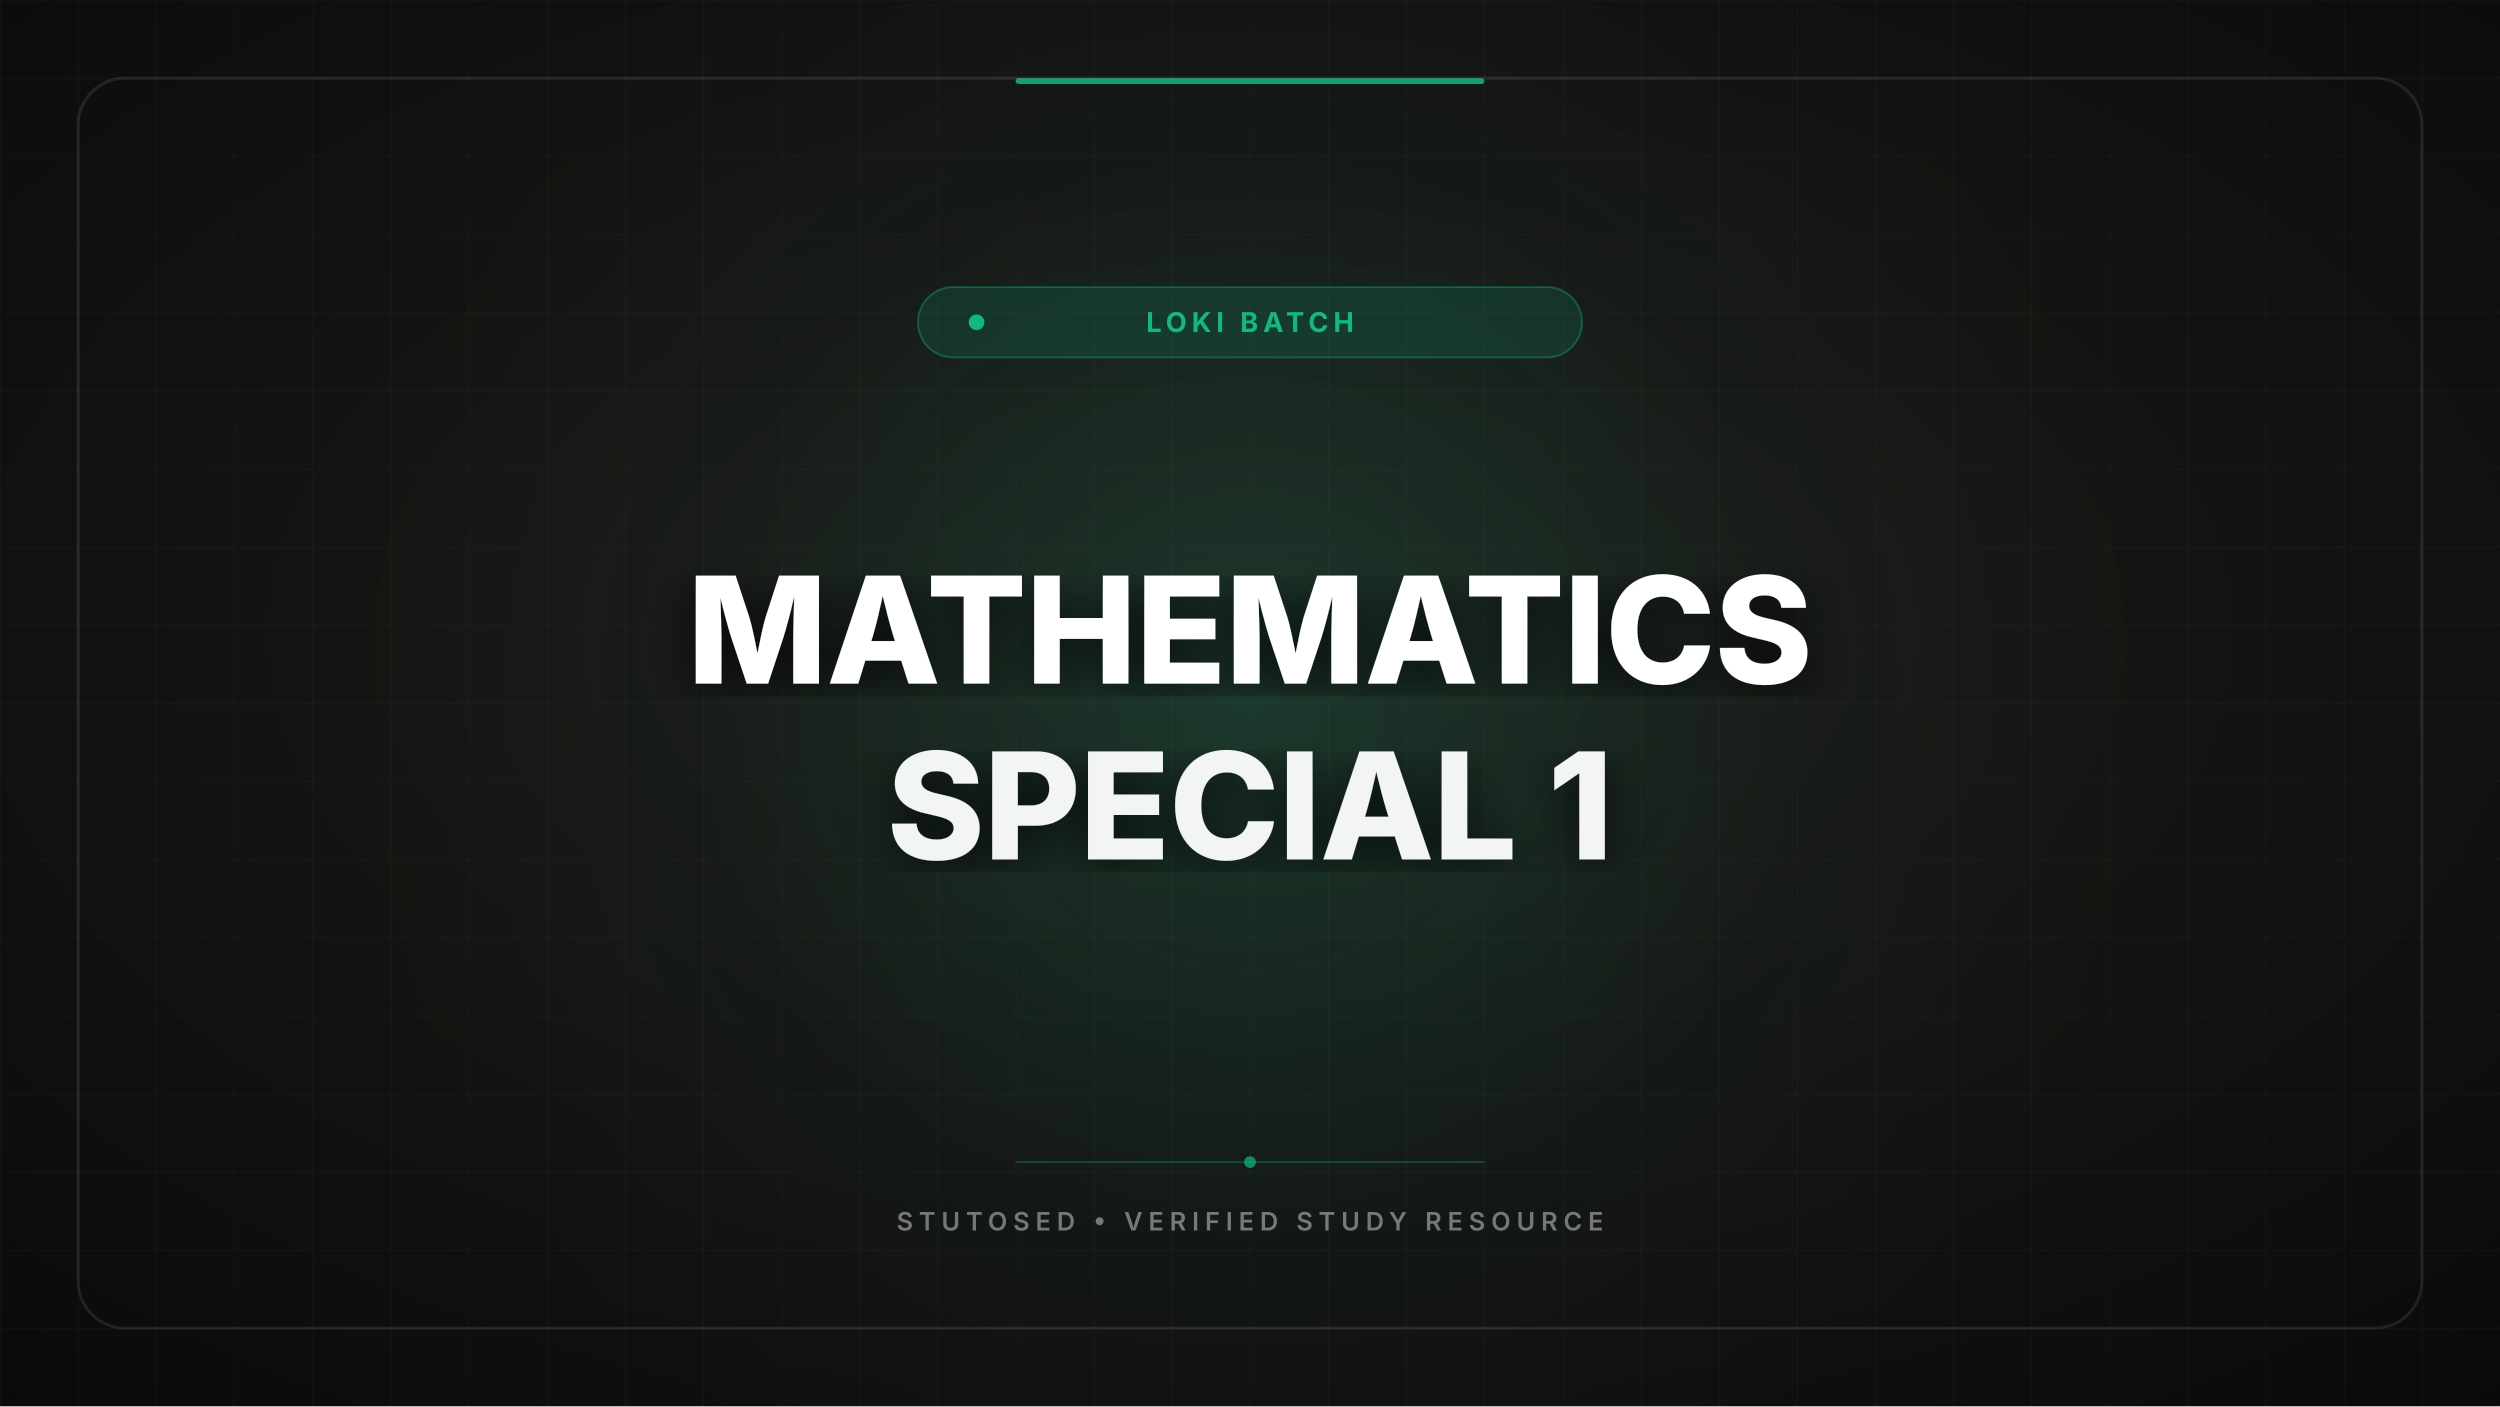
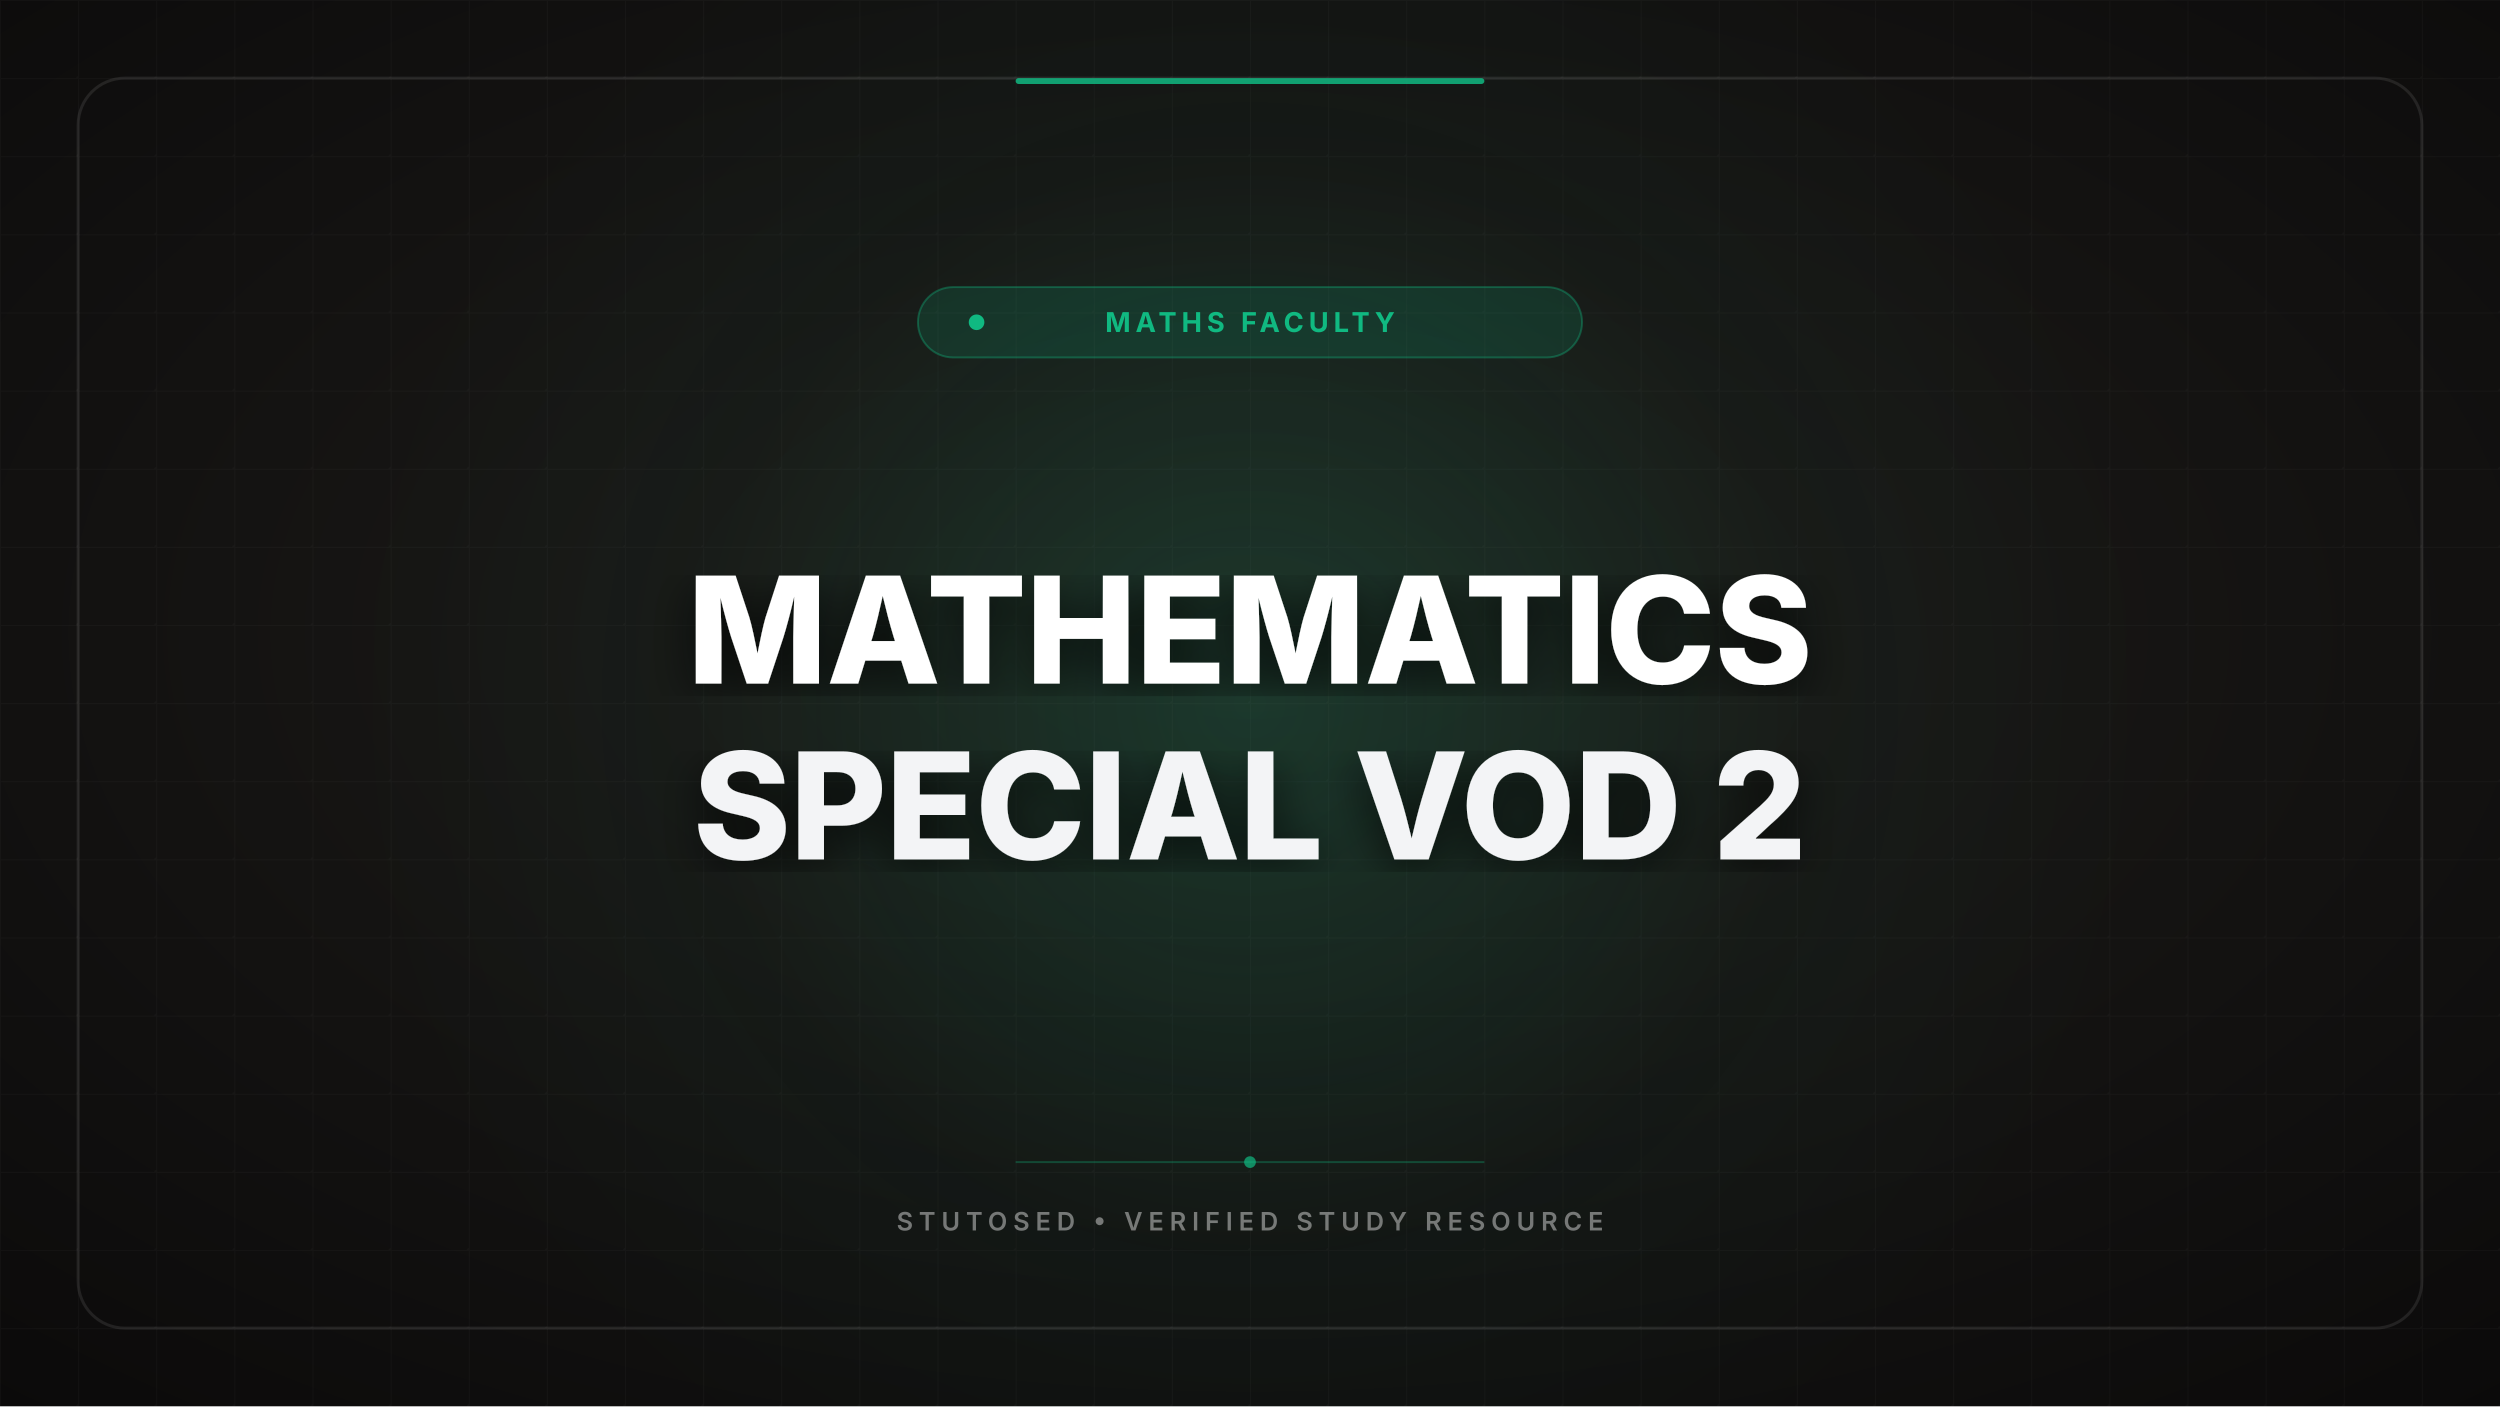
<svg xmlns="http://www.w3.org/2000/svg" viewBox="0 0 1280 720" width="1280" height="720">
  <defs>
    <radialGradient id="bg-grad" cx="50%" cy="45%" r="75%">
      <stop offset="0%" stop-color="#1f1d1a" />
      <stop offset="60%" stop-color="#131211" />
      <stop offset="100%" stop-color="#0b0a0a" />
    </radialGradient>
    <radialGradient id="accent-glow-rad" cx="50%" cy="50%" r="50%">
      <stop offset="0%" stop-color="#10b981" stop-opacity="0.18" />
      <stop offset="60%" stop-color="#10b981" stop-opacity="0.03" />
      <stop offset="100%" stop-color="#10b981" stop-opacity="0" />
    </radialGradient>
    <filter id="shadow" x="-10%" y="-10%" width="120%" height="120%">
      <feDropShadow dx="0" dy="6" stdDeviation="12" flood-color="#000000" flood-opacity="0.75" />
    </filter>
    <pattern id="grid-pattern" width="40" height="40" patternUnits="userSpaceOnUse">
      <path d="M 40 0 L 0 0 0 40" fill="none" stroke="rgba(255,255,255,0.025)" stroke-width="1" />
      <circle cx="40" cy="40" r="1" fill="rgba(255,255,255,0.025)" />
    </pattern>
  </defs>
  <rect width="1280" height="720" fill="url(#bg-grad)" />
  <rect width="1280" height="720" fill="url(#grid-pattern)" />
  <circle cx="640" cy="360" r="460" fill="url(#accent-glow-rad)" />
  <rect x="40" y="40" width="1200" height="640" rx="24" fill="none" stroke="rgba(255,255,255,0.09)" stroke-width="1.5" />
  <rect x="520" y="40" width="240" height="3" rx="1.5" fill="#10b981" opacity="0.85" />
  <g transform="translate(640, 165)">
    <rect x="-170" y="-18" width="340" height="36" rx="18" fill="#10b981" fill-opacity="0.15" stroke="#10b981" stroke-opacity="0.35" stroke-width="1" />
    <circle cx="-140" cy="0" r="4" fill="#10b981" />
    <text x="0" y="5" text-anchor="middle" font-family="'Space Grotesk', -apple-system, system-ui, sans-serif" font-size="14" font-weight="700" letter-spacing="2.5" fill="#10b981" text-transform="uppercase">
-       LOKI BATCH
+       MATHS FACULTY
    </text>
  </g>
  <g>
    <text x="640" y="350" text-anchor="middle" font-family="'Space Grotesk', -apple-system, system-ui, sans-serif" font-size="76" font-weight="800" letter-spacing="-0.5" fill="#FFFFFF" filter="url(#shadow)">MATHEMATICS</text>
-     <text x="640" y="440" text-anchor="middle" font-family="'Space Grotesk', -apple-system, system-ui, sans-serif" font-size="76" font-weight="800" letter-spacing="-0.5" fill="#F3F4F6" filter="url(#shadow)">SPECIAL 1</text>
+     <text x="640" y="440" text-anchor="middle" font-family="'Space Grotesk', -apple-system, system-ui, sans-serif" font-size="76" font-weight="800" letter-spacing="-0.5" fill="#F3F4F6" filter="url(#shadow)">SPECIAL VOD 2</text>
  </g>
  <g transform="translate(640, 595)">
    <line x1="-120" y1="0" x2="120" y2="0" stroke="#10b981" stroke-opacity="0.3" stroke-width="1" />
    <circle cx="0" cy="0" r="3" fill="#10b981" opacity="0.7" />
  </g>
  <g transform="translate(640, 630)">
    <text x="0" y="0" text-anchor="middle" font-family="'Space Grotesk', -apple-system, system-ui, sans-serif" font-size="13" font-weight="600" letter-spacing="3" fill="rgba(255,255,255,0.42)">
      STUTOSED • VERIFIED STUDY RESOURCE
    </text>
  </g>
</svg>
